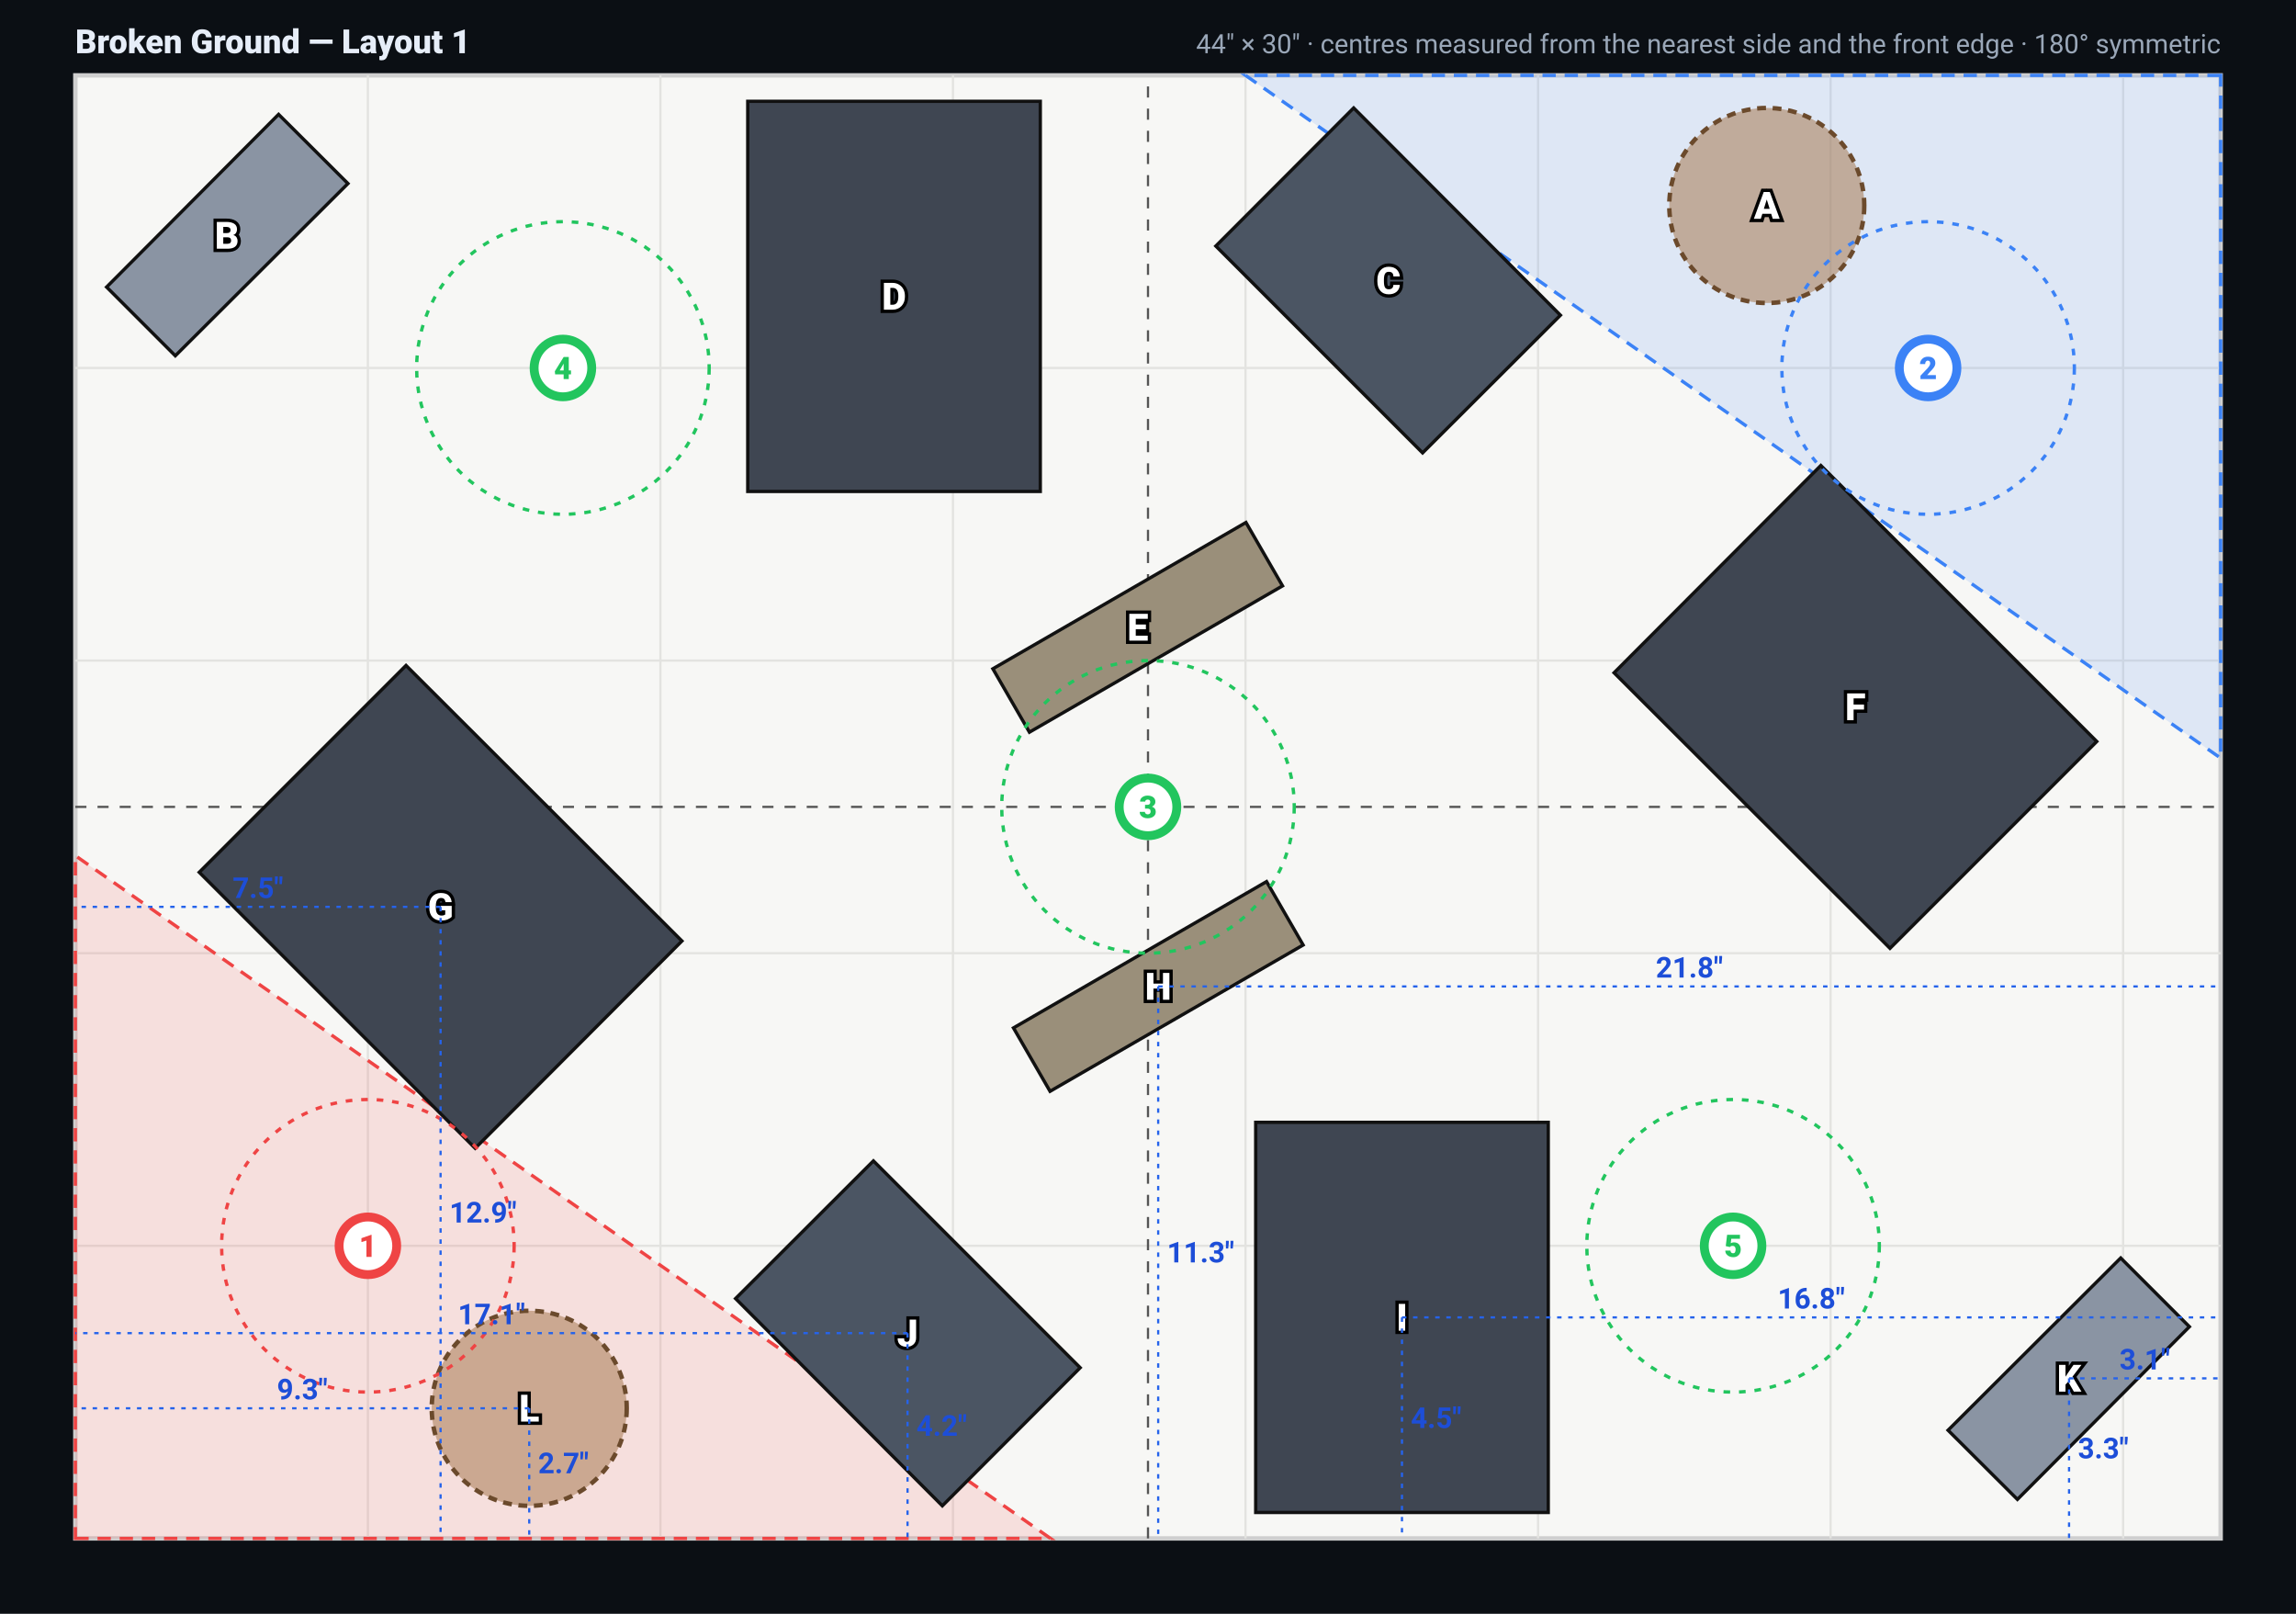
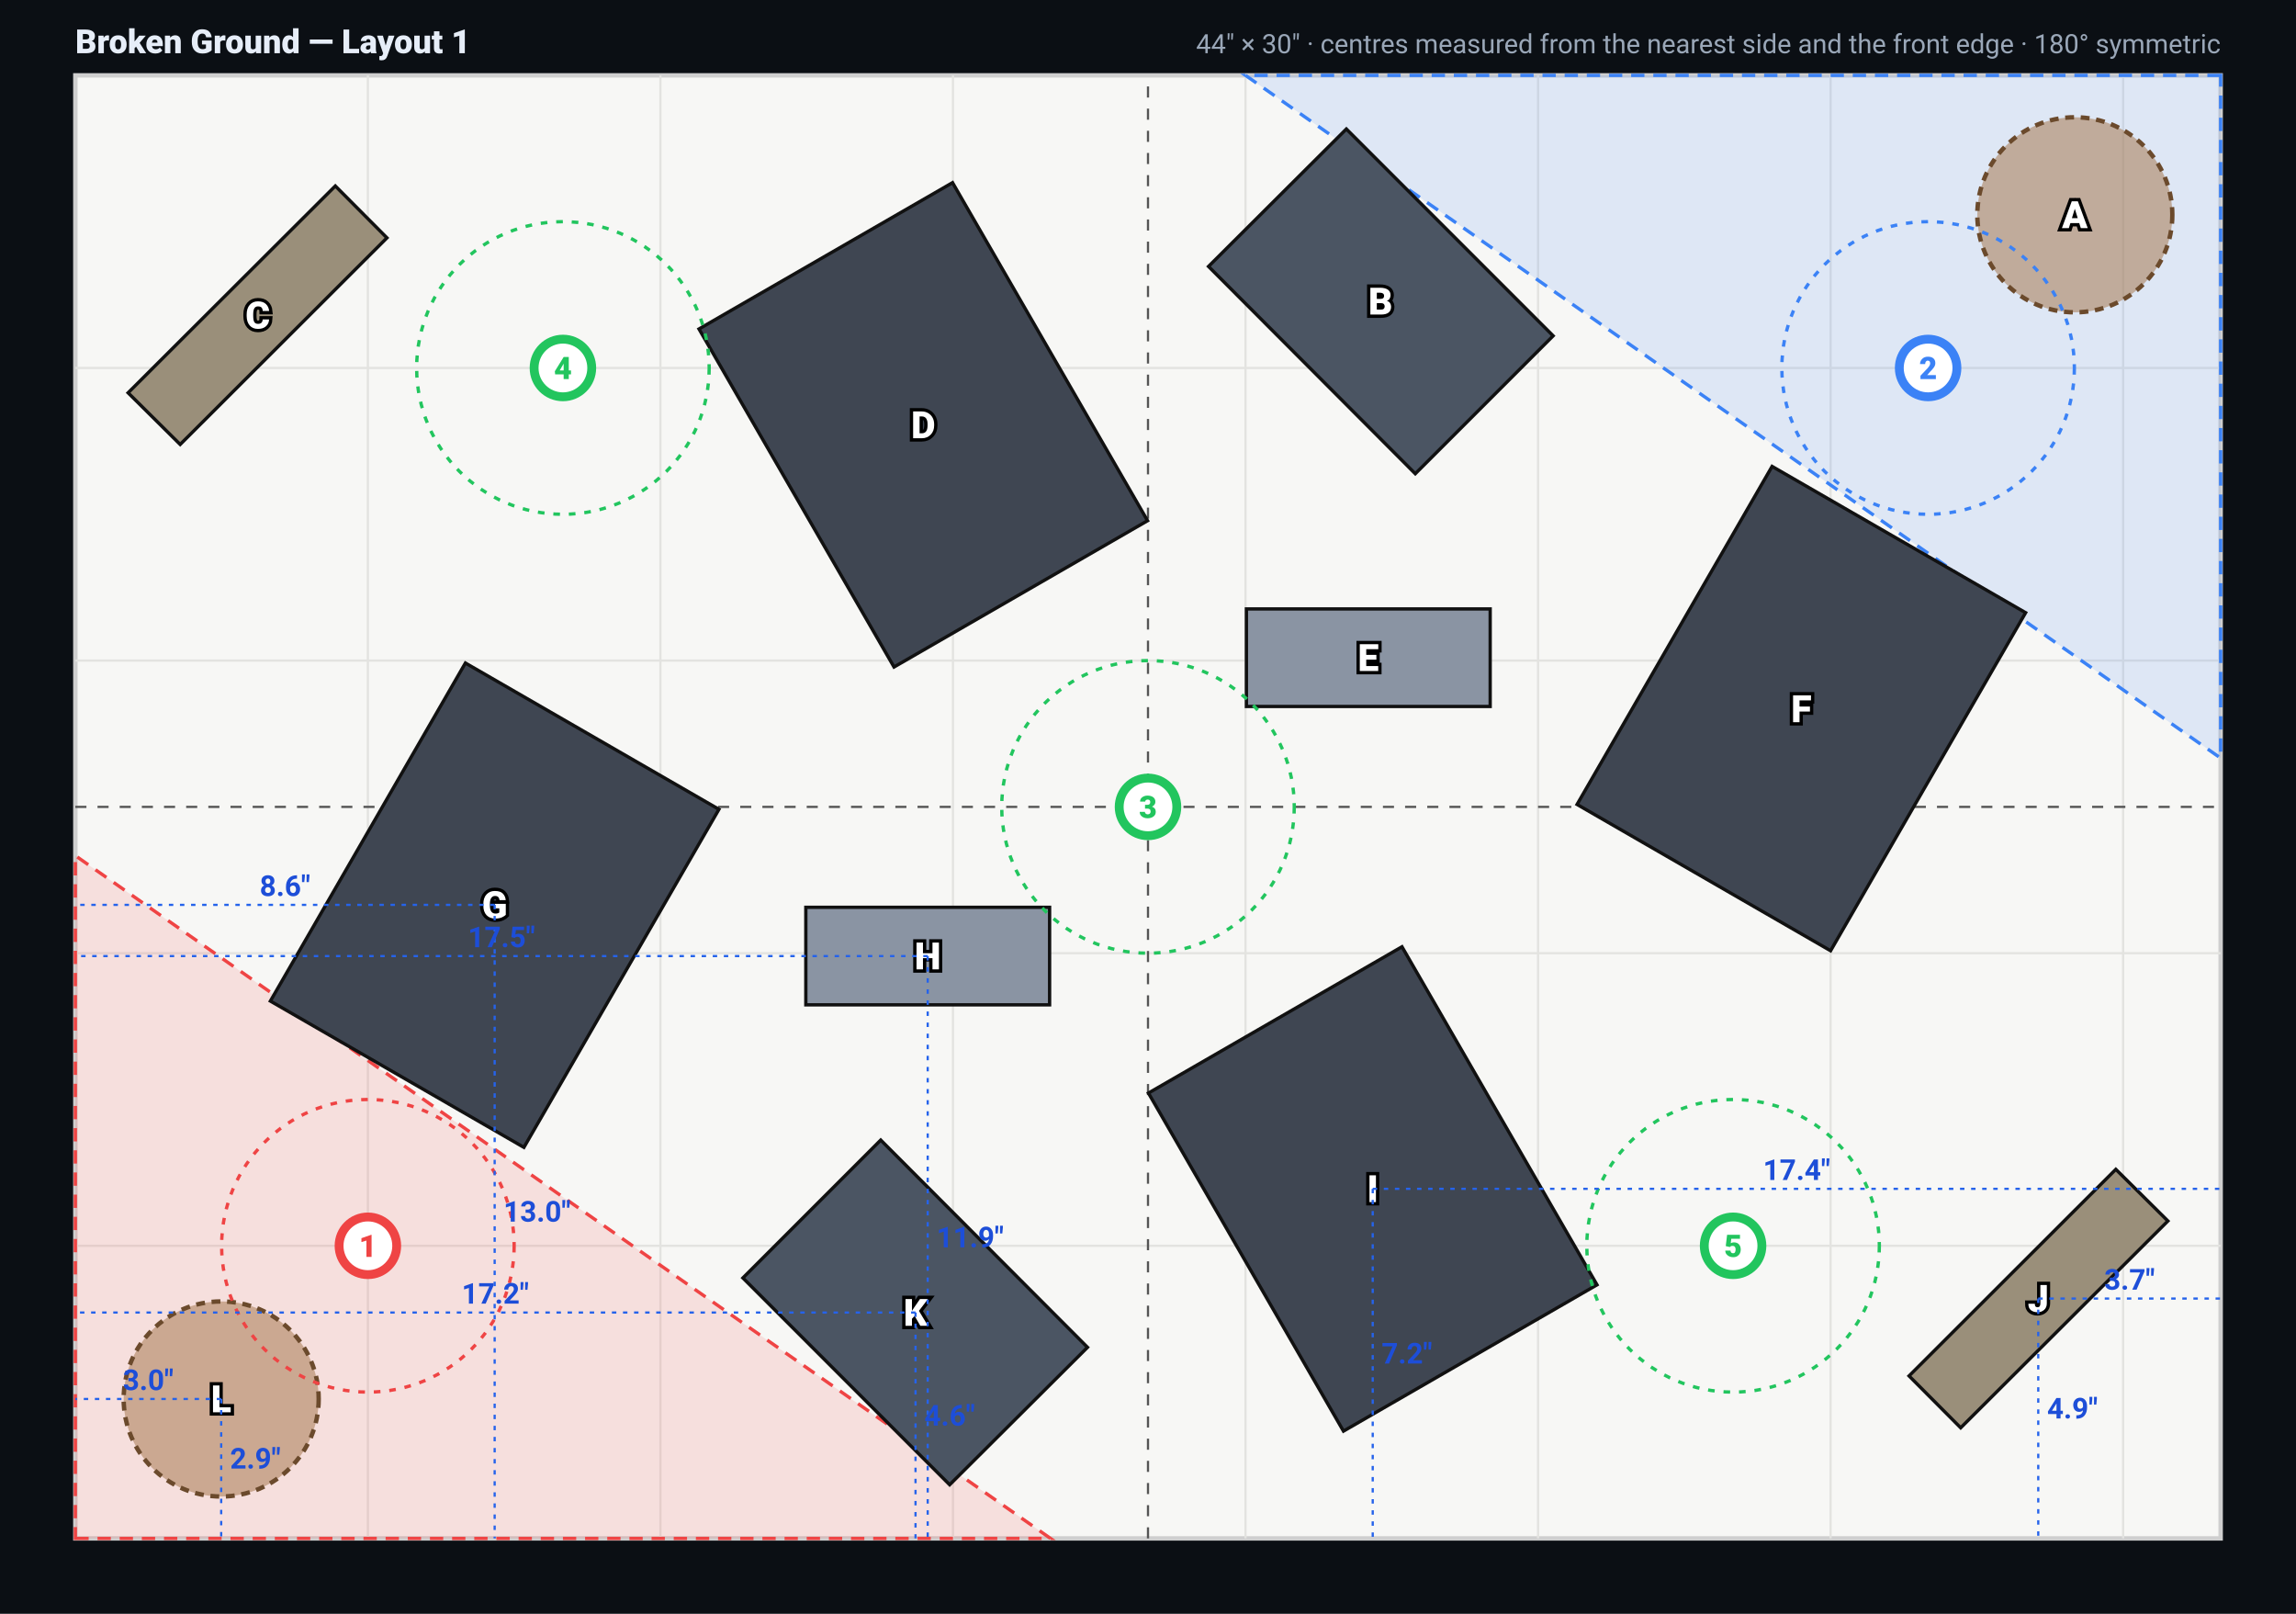
<svg xmlns="http://www.w3.org/2000/svg" viewBox="0 0 1036 728" role="img" aria-label="BG-1" font-family="-apple-system,Segoe UI,Roboto,sans-serif">
  <rect x="0" y="0" width="1036" height="728" fill="#0b0f14" />
  <rect x="34" y="34" width="968" height="660" fill="#f7f7f5" stroke="#cfcfcf" stroke-width="2" />
  <line x1="166.0" y1="34" x2="166.0" y2="694" stroke="#e3e3e0" stroke-width="1" />
  <line x1="298.0" y1="34" x2="298.0" y2="694" stroke="#e3e3e0" stroke-width="1" />
  <line x1="430.0" y1="34" x2="430.0" y2="694" stroke="#e3e3e0" stroke-width="1" />
  <line x1="562.0" y1="34" x2="562.0" y2="694" stroke="#e3e3e0" stroke-width="1" />
  <line x1="694.0" y1="34" x2="694.0" y2="694" stroke="#e3e3e0" stroke-width="1" />
  <line x1="826.0" y1="34" x2="826.0" y2="694" stroke="#e3e3e0" stroke-width="1" />
  <line x1="958.0" y1="34" x2="958.0" y2="694" stroke="#e3e3e0" stroke-width="1" />
  <line x1="34" y1="562.0" x2="1002" y2="562.0" stroke="#e3e3e0" stroke-width="1" />
  <line x1="34" y1="430.0" x2="1002" y2="430.0" stroke="#e3e3e0" stroke-width="1" />
  <line x1="34" y1="298.0" x2="1002" y2="298.0" stroke="#e3e3e0" stroke-width="1" />
  <line x1="34" y1="166.0" x2="1002" y2="166.0" stroke="#e3e3e0" stroke-width="1" />
  <polygon points="34.0,694.0 474.0,694.0 34.0,386.0" fill="rgba(239,68,68,0.13)" stroke="#ef4444" stroke-dasharray="6 4" stroke-width="1.5" />
  <polygon points="1002.0,34.0 562.0,34.0 1002.0,342.0" fill="rgba(59,130,246,0.13)" stroke="#3b82f6" stroke-dasharray="6 4" stroke-width="1.5" />
  <line x1="34.0" y1="364.0" x2="1002.0" y2="364.0" stroke="#555" stroke-dasharray="5 5" stroke-width="1" />
  <line x1="518.0" y1="694.0" x2="518.0" y2="34.0" stroke="#555" stroke-dasharray="5 5" stroke-width="1" />
-   <circle cx="797.2" cy="92.7" r="44.0" fill="#a77b52" fill-opacity="0.55" stroke="#6b4a2c" stroke-width="2" stroke-dasharray="4 3" />
-   <text x="797.2" y="98.7" text-anchor="middle" font-size="17" font-weight="800" fill="#fff" stroke="#000" stroke-width="3" paint-order="stroke">A</text>
-   <polygon points="48.1,129.5 79.1,160.5 157.0,82.8 125.7,51.6" fill="#8a94a3" stroke="#111" stroke-width="1.5" />
-   <text x="102.4" y="112.2" text-anchor="middle" font-size="17" font-weight="800" fill="#fff" stroke="#000" stroke-width="3" paint-order="stroke">B</text>
-   <polygon points="641.9,204.3 704.1,142.2 610.8,48.7 548.6,111.0" fill="#4b5563" stroke="#111" stroke-width="1.5" />
-   <text x="626.5" y="132.6" text-anchor="middle" font-size="17" font-weight="800" fill="#fff" stroke="#000" stroke-width="3" paint-order="stroke">C</text>
-   <polygon points="337.4,221.7 469.4,221.7 469.4,45.7 337.4,45.7" fill="#3f4652" stroke="#111" stroke-width="1.5" />
-   <text x="403.4" y="139.7" text-anchor="middle" font-size="17" font-weight="800" fill="#fff" stroke="#000" stroke-width="3" paint-order="stroke">D</text>
-   <polygon points="448.0,301.7 464.5,330.3 578.7,264.3 562.2,235.7" fill="#9a8f7a" stroke="#111" stroke-width="1.5" />
-   <text x="513.4" y="289.0" text-anchor="middle" font-size="17" font-weight="800" fill="#fff" stroke="#000" stroke-width="3" paint-order="stroke">E</text>
-   <polygon points="821.6,210.0 728.3,303.5 852.8,427.8 946.1,334.5" fill="#3f4652" stroke="#111" stroke-width="1.5" />
-   <text x="837.2" y="324.9" text-anchor="middle" font-size="17" font-weight="800" fill="#fff" stroke="#000" stroke-width="3" paint-order="stroke">F</text>
-   <polygon points="214.4,518.0 307.7,424.5 183.2,300.2 89.9,393.5" fill="#3f4652" stroke="#111" stroke-width="1.5" />
-   <text x="198.8" y="415.1" text-anchor="middle" font-size="17" font-weight="800" fill="#fff" stroke="#000" stroke-width="3" paint-order="stroke">G</text>
-   <polygon points="588.0,426.3 571.5,397.7 457.3,463.7 473.8,492.3" fill="#9a8f7a" stroke="#111" stroke-width="1.5" />
-   <text x="522.6" y="451.0" text-anchor="middle" font-size="17" font-weight="800" fill="#fff" stroke="#000" stroke-width="3" paint-order="stroke">H</text>
-   <polygon points="698.6,506.3 566.6,506.3 566.6,682.3 698.6,682.3" fill="#3f4652" stroke="#111" stroke-width="1.5" />
-   <text x="632.6" y="600.3" text-anchor="middle" font-size="17" font-weight="800" fill="#fff" stroke="#000" stroke-width="3" paint-order="stroke">I</text>
-   <polygon points="394.1,523.7 331.9,585.8 425.2,679.3 487.4,617.0" fill="#4b5563" stroke="#111" stroke-width="1.5" />
-   <text x="409.5" y="607.4" text-anchor="middle" font-size="17" font-weight="800" fill="#fff" stroke="#000" stroke-width="3" paint-order="stroke">J</text>
-   <polygon points="987.9,598.5 956.9,567.5 879.0,645.2 910.3,676.4" fill="#8a94a3" stroke="#111" stroke-width="1.5" />
-   <text x="933.6" y="627.8" text-anchor="middle" font-size="17" font-weight="800" fill="#fff" stroke="#000" stroke-width="3" paint-order="stroke">K</text>
-   <circle cx="238.8" cy="635.3" r="44.0" fill="#a77b52" fill-opacity="0.55" stroke="#6b4a2c" stroke-width="2" stroke-dasharray="4 3" />
-   <text x="238.8" y="641.3" text-anchor="middle" font-size="17" font-weight="800" fill="#fff" stroke="#000" stroke-width="3" paint-order="stroke">L</text>
+   <circle cx="936.2" cy="96.9" r="44.0" fill="#a77b52" fill-opacity="0.55" stroke="#6b4a2c" stroke-width="2" stroke-dasharray="4 3" />
+   <text x="936.2" y="102.9" text-anchor="middle" font-size="17" font-weight="800" fill="#fff" stroke="#000" stroke-width="3" paint-order="stroke">A</text>
+   <polygon points="607.5,58.2 545.3,120.2 638.6,213.7 700.8,151.5" fill="#4b5563" stroke="#111" stroke-width="1.5" />
+   <text x="622.9" y="141.9" text-anchor="middle" font-size="17" font-weight="800" fill="#fff" stroke="#000" stroke-width="3" paint-order="stroke">B</text>
+   <polygon points="174.6,107.3 151.3,83.9 57.8,177.2 81.3,200.5" fill="#9a8f7a" stroke="#111" stroke-width="1.5" />
+   <text x="116.3" y="148.2" text-anchor="middle" font-size="17" font-weight="800" fill="#fff" stroke="#000" stroke-width="3" paint-order="stroke">C</text>
+   <polygon points="403.4,300.9 517.8,234.9 429.8,82.4 315.4,148.4" fill="#3f4652" stroke="#111" stroke-width="1.5" />
+   <text x="416.6" y="197.7" text-anchor="middle" font-size="17" font-weight="800" fill="#fff" stroke="#000" stroke-width="3" paint-order="stroke">D</text>
+   <polygon points="672.4,318.7 672.4,274.7 562.4,274.7 562.4,318.7" fill="#8a94a3" stroke="#111" stroke-width="1.5" />
+   <text x="617.4" y="302.7" text-anchor="middle" font-size="17" font-weight="800" fill="#fff" stroke="#000" stroke-width="3" paint-order="stroke">E</text>
+   <polygon points="711.6,362.9 826.0,428.9 914.0,276.4 799.6,210.4" fill="#3f4652" stroke="#111" stroke-width="1.5" />
+   <text x="812.8" y="325.8" text-anchor="middle" font-size="17" font-weight="800" fill="#fff" stroke="#000" stroke-width="3" paint-order="stroke">F</text>
+   <polygon points="324.4,365.1 210.0,299.1 122.0,451.6 236.4,517.6" fill="#3f4652" stroke="#111" stroke-width="1.5" />
+   <text x="223.2" y="414.2" text-anchor="middle" font-size="17" font-weight="800" fill="#fff" stroke="#000" stroke-width="3" paint-order="stroke">G</text>
+   <polygon points="363.6,409.3 363.6,453.3 473.6,453.3 473.6,409.3" fill="#8a94a3" stroke="#111" stroke-width="1.5" />
+   <text x="418.6" y="437.3" text-anchor="middle" font-size="17" font-weight="800" fill="#fff" stroke="#000" stroke-width="3" paint-order="stroke">H</text>
+   <polygon points="632.6,427.1 518.2,493.1 606.2,645.6 720.6,579.6" fill="#3f4652" stroke="#111" stroke-width="1.5" />
+   <text x="619.4" y="542.3" text-anchor="middle" font-size="17" font-weight="800" fill="#fff" stroke="#000" stroke-width="3" paint-order="stroke">I</text>
+   <polygon points="861.4,620.7 884.7,644.1 978.2,550.8 954.7,527.5" fill="#9a8f7a" stroke="#111" stroke-width="1.5" />
+   <text x="919.7" y="591.8" text-anchor="middle" font-size="17" font-weight="800" fill="#fff" stroke="#000" stroke-width="3" paint-order="stroke">J</text>
+   <polygon points="428.5,669.8 490.7,607.8 397.4,514.3 335.2,576.5" fill="#4b5563" stroke="#111" stroke-width="1.5" />
+   <text x="413.1" y="598.1" text-anchor="middle" font-size="17" font-weight="800" fill="#fff" stroke="#000" stroke-width="3" paint-order="stroke">K</text>
+   <circle cx="99.8" cy="631.1" r="44.0" fill="#a77b52" fill-opacity="0.55" stroke="#6b4a2c" stroke-width="2" stroke-dasharray="4 3" />
+   <text x="99.8" y="637.1" text-anchor="middle" font-size="17" font-weight="800" fill="#fff" stroke="#000" stroke-width="3" paint-order="stroke">L</text>
  <circle cx="166.0" cy="562.0" r="66.0" fill="none" stroke="#ef4444" stroke-width="1.5" stroke-dasharray="3 4" />
  <circle cx="166.0" cy="562.0" r="13" fill="#fff" stroke="#ef4444" stroke-width="4" />
  <text x="166.0" y="567.0" text-anchor="middle" font-size="14" font-weight="800" fill="#ef4444">1</text>
  <circle cx="870.0" cy="166.0" r="66.0" fill="none" stroke="#3b82f6" stroke-width="1.5" stroke-dasharray="3 4" />
  <circle cx="870.0" cy="166.0" r="13" fill="#fff" stroke="#3b82f6" stroke-width="4" />
  <text x="870.0" y="171.0" text-anchor="middle" font-size="14" font-weight="800" fill="#3b82f6">2</text>
  <circle cx="518.0" cy="364.0" r="66.0" fill="none" stroke="#22c55e" stroke-width="1.5" stroke-dasharray="3 4" />
  <circle cx="518.0" cy="364.0" r="13" fill="#fff" stroke="#22c55e" stroke-width="4" />
  <text x="518.0" y="369.0" text-anchor="middle" font-size="14" font-weight="800" fill="#22c55e">3</text>
  <circle cx="254.0" cy="166.0" r="66.0" fill="none" stroke="#22c55e" stroke-width="1.5" stroke-dasharray="3 4" />
  <circle cx="254.0" cy="166.0" r="13" fill="#fff" stroke="#22c55e" stroke-width="4" />
  <text x="254.0" y="171.0" text-anchor="middle" font-size="14" font-weight="800" fill="#22c55e">4</text>
  <circle cx="782.0" cy="562.0" r="66.0" fill="none" stroke="#22c55e" stroke-width="1.5" stroke-dasharray="3 4" />
  <circle cx="782.0" cy="562.0" r="13" fill="#fff" stroke="#22c55e" stroke-width="4" />
  <text x="782.0" y="567.0" text-anchor="middle" font-size="14" font-weight="800" fill="#22c55e">5</text>
-   <line x1="198.8" y1="409.1" x2="34.0" y2="409.1" stroke="#2563eb" stroke-width="1" stroke-dasharray="2 3" />
-   <line x1="198.8" y1="409.1" x2="198.8" y2="694.0" stroke="#2563eb" stroke-width="1" stroke-dasharray="2 3" />
-   <text x="116.4" y="405.1" text-anchor="middle" font-size="13" font-weight="700" fill="#1d4ed8">7.5"</text>
-   <text x="202.8" y="551.5" font-size="13" font-weight="700" fill="#1d4ed8">12.9"</text>
-   <line x1="522.6" y1="445.0" x2="1002.0" y2="445.0" stroke="#2563eb" stroke-width="1" stroke-dasharray="2 3" />
-   <line x1="522.6" y1="445.0" x2="522.6" y2="694.0" stroke="#2563eb" stroke-width="1" stroke-dasharray="2 3" />
-   <text x="762.3" y="441.0" text-anchor="middle" font-size="13" font-weight="700" fill="#1d4ed8">21.8"</text>
-   <text x="526.6" y="569.5" font-size="13" font-weight="700" fill="#1d4ed8">11.3"</text>
-   <line x1="632.6" y1="594.3" x2="1002.0" y2="594.3" stroke="#2563eb" stroke-width="1" stroke-dasharray="2 3" />
-   <line x1="632.6" y1="594.3" x2="632.6" y2="694.0" stroke="#2563eb" stroke-width="1" stroke-dasharray="2 3" />
-   <text x="817.3" y="590.3" text-anchor="middle" font-size="13" font-weight="700" fill="#1d4ed8">16.8"</text>
-   <text x="636.6" y="644.2" font-size="13" font-weight="700" fill="#1d4ed8">4.5"</text>
-   <line x1="409.5" y1="601.4" x2="34.0" y2="601.4" stroke="#2563eb" stroke-width="1" stroke-dasharray="2 3" />
-   <line x1="409.5" y1="601.4" x2="409.5" y2="694.0" stroke="#2563eb" stroke-width="1" stroke-dasharray="2 3" />
-   <text x="221.8" y="597.4" text-anchor="middle" font-size="13" font-weight="700" fill="#1d4ed8">17.1"</text>
-   <text x="413.5" y="647.7" font-size="13" font-weight="700" fill="#1d4ed8">4.2"</text>
-   <line x1="933.6" y1="621.8" x2="1002.0" y2="621.8" stroke="#2563eb" stroke-width="1" stroke-dasharray="2 3" />
-   <line x1="933.6" y1="621.8" x2="933.6" y2="694.0" stroke="#2563eb" stroke-width="1" stroke-dasharray="2 3" />
-   <text x="967.8" y="617.8" text-anchor="middle" font-size="13" font-weight="700" fill="#1d4ed8">3.1"</text>
-   <text x="937.6" y="657.9" font-size="13" font-weight="700" fill="#1d4ed8">3.3"</text>
-   <line x1="238.8" y1="635.3" x2="34.0" y2="635.3" stroke="#2563eb" stroke-width="1" stroke-dasharray="2 3" />
-   <line x1="238.8" y1="635.3" x2="238.8" y2="694.0" stroke="#2563eb" stroke-width="1" stroke-dasharray="2 3" />
-   <text x="136.4" y="631.3" text-anchor="middle" font-size="13" font-weight="700" fill="#1d4ed8">9.3"</text>
-   <text x="242.8" y="664.6" font-size="13" font-weight="700" fill="#1d4ed8">2.7"</text>
+   <line x1="223.2" y1="408.2" x2="34.0" y2="408.2" stroke="#2563eb" stroke-width="1" stroke-dasharray="2 3" />
+   <line x1="223.2" y1="408.2" x2="223.2" y2="694.0" stroke="#2563eb" stroke-width="1" stroke-dasharray="2 3" />
+   <text x="128.6" y="404.2" text-anchor="middle" font-size="13" font-weight="700" fill="#1d4ed8">8.6"</text>
+   <text x="227.2" y="551.1" font-size="13" font-weight="700" fill="#1d4ed8">13.0"</text>
+   <line x1="418.6" y1="431.3" x2="34.0" y2="431.3" stroke="#2563eb" stroke-width="1" stroke-dasharray="2 3" />
+   <line x1="418.6" y1="431.3" x2="418.6" y2="694.0" stroke="#2563eb" stroke-width="1" stroke-dasharray="2 3" />
+   <text x="226.3" y="427.3" text-anchor="middle" font-size="13" font-weight="700" fill="#1d4ed8">17.5"</text>
+   <text x="422.6" y="562.7" font-size="13" font-weight="700" fill="#1d4ed8">11.9"</text>
+   <line x1="619.4" y1="536.3" x2="1002.0" y2="536.3" stroke="#2563eb" stroke-width="1" stroke-dasharray="2 3" />
+   <line x1="619.4" y1="536.3" x2="619.4" y2="694.0" stroke="#2563eb" stroke-width="1" stroke-dasharray="2 3" />
+   <text x="810.7" y="532.3" text-anchor="middle" font-size="13" font-weight="700" fill="#1d4ed8">17.4"</text>
+   <text x="623.4" y="615.1" font-size="13" font-weight="700" fill="#1d4ed8">7.2"</text>
+   <line x1="919.7" y1="585.8" x2="1002.0" y2="585.8" stroke="#2563eb" stroke-width="1" stroke-dasharray="2 3" />
+   <line x1="919.7" y1="585.8" x2="919.7" y2="694.0" stroke="#2563eb" stroke-width="1" stroke-dasharray="2 3" />
+   <text x="960.9" y="581.8" text-anchor="middle" font-size="13" font-weight="700" fill="#1d4ed8">3.7"</text>
+   <text x="923.7" y="639.9" font-size="13" font-weight="700" fill="#1d4ed8">4.9"</text>
+   <line x1="413.1" y1="592.1" x2="34.0" y2="592.1" stroke="#2563eb" stroke-width="1" stroke-dasharray="2 3" />
+   <line x1="413.1" y1="592.1" x2="413.1" y2="694.0" stroke="#2563eb" stroke-width="1" stroke-dasharray="2 3" />
+   <text x="223.5" y="588.1" text-anchor="middle" font-size="13" font-weight="700" fill="#1d4ed8">17.2"</text>
+   <text x="417.1" y="643.1" font-size="13" font-weight="700" fill="#1d4ed8">4.6"</text>
+   <line x1="99.8" y1="631.1" x2="34.0" y2="631.1" stroke="#2563eb" stroke-width="1" stroke-dasharray="2 3" />
+   <line x1="99.8" y1="631.1" x2="99.8" y2="694.0" stroke="#2563eb" stroke-width="1" stroke-dasharray="2 3" />
+   <text x="66.9" y="627.1" text-anchor="middle" font-size="13" font-weight="700" fill="#1d4ed8">3.0"</text>
+   <text x="103.8" y="662.5" font-size="13" font-weight="700" fill="#1d4ed8">2.9"</text>
  <text x="34" y="24" font-size="15" font-weight="800" fill="#e6edf8">Broken Ground — Layout 1</text>
  <text x="1002" y="24" text-anchor="end" font-size="12" fill="#9aa7b8">44" × 30" · centres measured from the nearest side and the front edge · 180° symmetric</text>
</svg>
